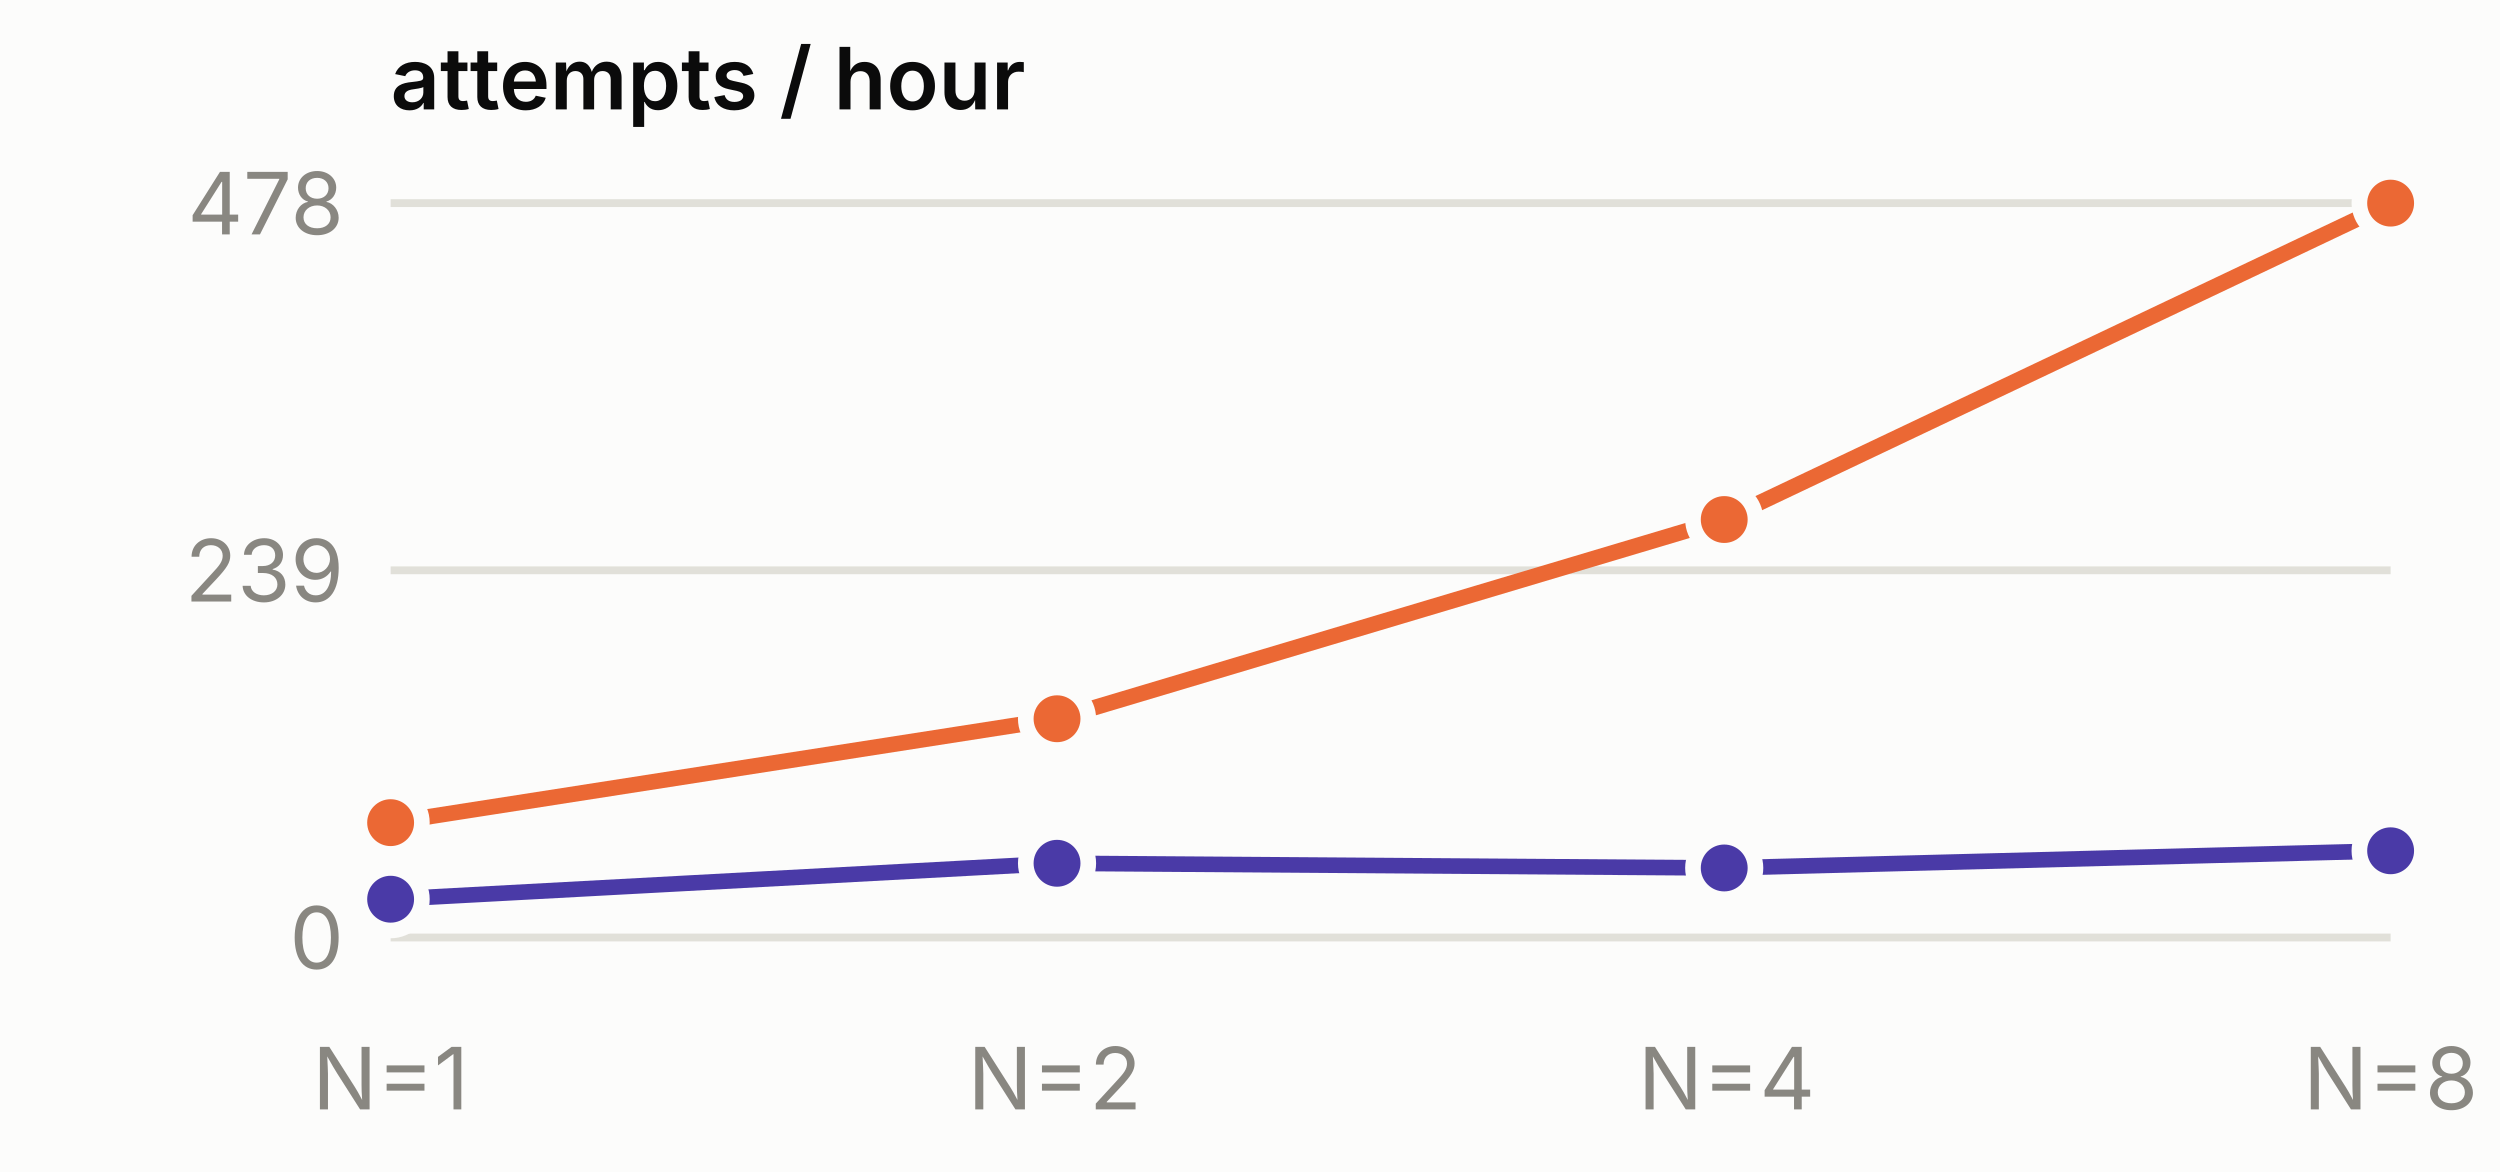
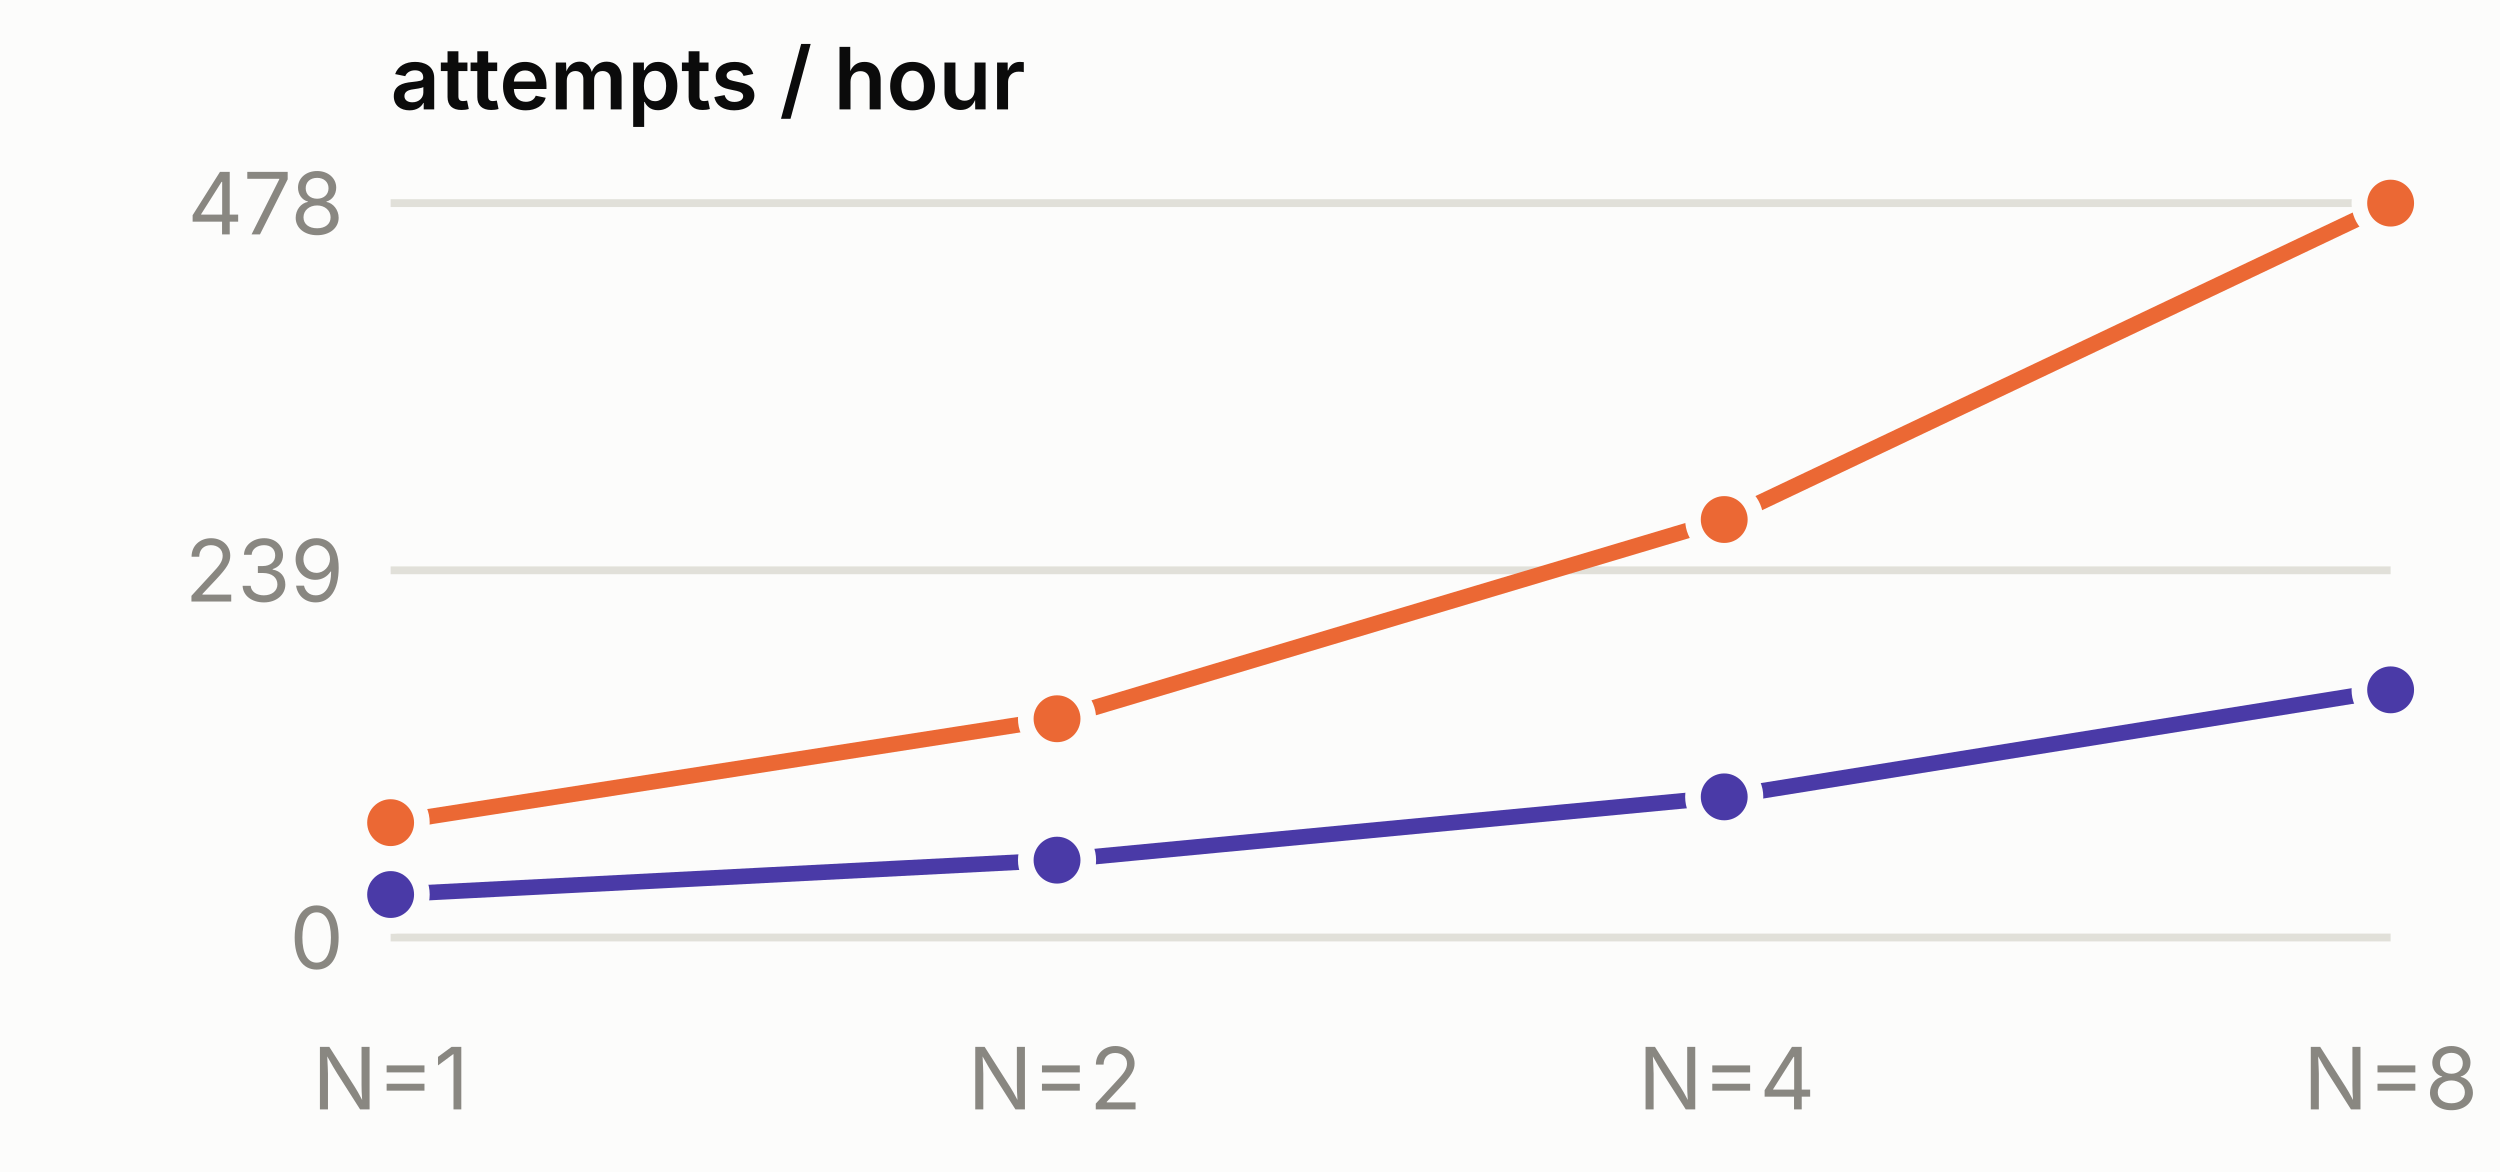
<svg viewBox="0 0 320 150" width="320" role="img" aria-label="attempts / hour vs N agents">
  <style>
text { fill:#52514e; font:11px system-ui,-apple-system,'Segoe UI',sans-serif; }
.tick { fill:#898781; font-variant-numeric:tabular-nums; }
.vlab { fill:#0b0b0b; font-weight:600; }
.grid { stroke:#e1e0d9; stroke-width:1; }
.axis { stroke:#c3c2b7; stroke-width:1; }
</style>
  <rect width="100%" height="100%" fill="#fcfcfb" />
  <text x="50" y="14" class="vlab">attempts / hour</text>
  <line class="grid" x1="50" y1="120" x2="306" y2="120" />
  <text class="tick" x="44" y="124" text-anchor="end">0</text>
  <line class="grid" x1="50" y1="73" x2="306" y2="73" />
  <text class="tick" x="44" y="77" text-anchor="end">239</text>
  <line class="grid" x1="50" y1="26" x2="306" y2="26" />
  <text class="tick" x="44" y="30" text-anchor="end">478</text>
  <text class="tick" x="50" y="142" text-anchor="middle">N=1</text>
  <text class="tick" x="135" y="142" text-anchor="middle">N=2</text>
  <text class="tick" x="221" y="142" text-anchor="middle">N=4</text>
  <text class="tick" x="306" y="142" text-anchor="middle">N=8</text>
-   <path d="M50.0,115.1 L135.3,110.5 L220.7,111.1 L306.0,108.9" fill="none" stroke="#4a3aa7" stroke-width="2" stroke-linejoin="round" stroke-linecap="round" />
-   <circle cx="50.0" cy="115.1" r="4" fill="#4a3aa7" stroke="#fcfcfb" stroke-width="2" />
-   <circle cx="135.3" cy="110.5" r="4" fill="#4a3aa7" stroke="#fcfcfb" stroke-width="2" />
-   <circle cx="220.7" cy="111.1" r="4" fill="#4a3aa7" stroke="#fcfcfb" stroke-width="2" />
-   <circle cx="306.0" cy="108.9" r="4" fill="#4a3aa7" stroke="#fcfcfb" stroke-width="2" />
+   <path d="M50.0,114.5 L135.3,110.1 L220.7,102.0 L306.0,88.3" fill="none" stroke="#4a3aa7" stroke-width="2" stroke-linejoin="round" stroke-linecap="round" />
+   <circle cx="50.0" cy="114.5" r="4" fill="#4a3aa7" stroke="#fcfcfb" stroke-width="2" />
+   <circle cx="135.3" cy="110.1" r="4" fill="#4a3aa7" stroke="#fcfcfb" stroke-width="2" />
+   <circle cx="220.7" cy="102.0" r="4" fill="#4a3aa7" stroke="#fcfcfb" stroke-width="2" />
+   <circle cx="306.0" cy="88.3" r="4" fill="#4a3aa7" stroke="#fcfcfb" stroke-width="2" />
  <path d="M50.0,105.3 L135.3,92.0 L220.7,66.5 L306.0,26.0" fill="none" stroke="#eb6834" stroke-width="2" stroke-linejoin="round" stroke-linecap="round" />
  <circle cx="50.0" cy="105.3" r="4" fill="#eb6834" stroke="#fcfcfb" stroke-width="2" />
  <circle cx="135.3" cy="92.0" r="4" fill="#eb6834" stroke="#fcfcfb" stroke-width="2" />
  <circle cx="220.7" cy="66.5" r="4" fill="#eb6834" stroke="#fcfcfb" stroke-width="2" />
  <circle cx="306.0" cy="26.0" r="4" fill="#eb6834" stroke="#fcfcfb" stroke-width="2" />
</svg>
